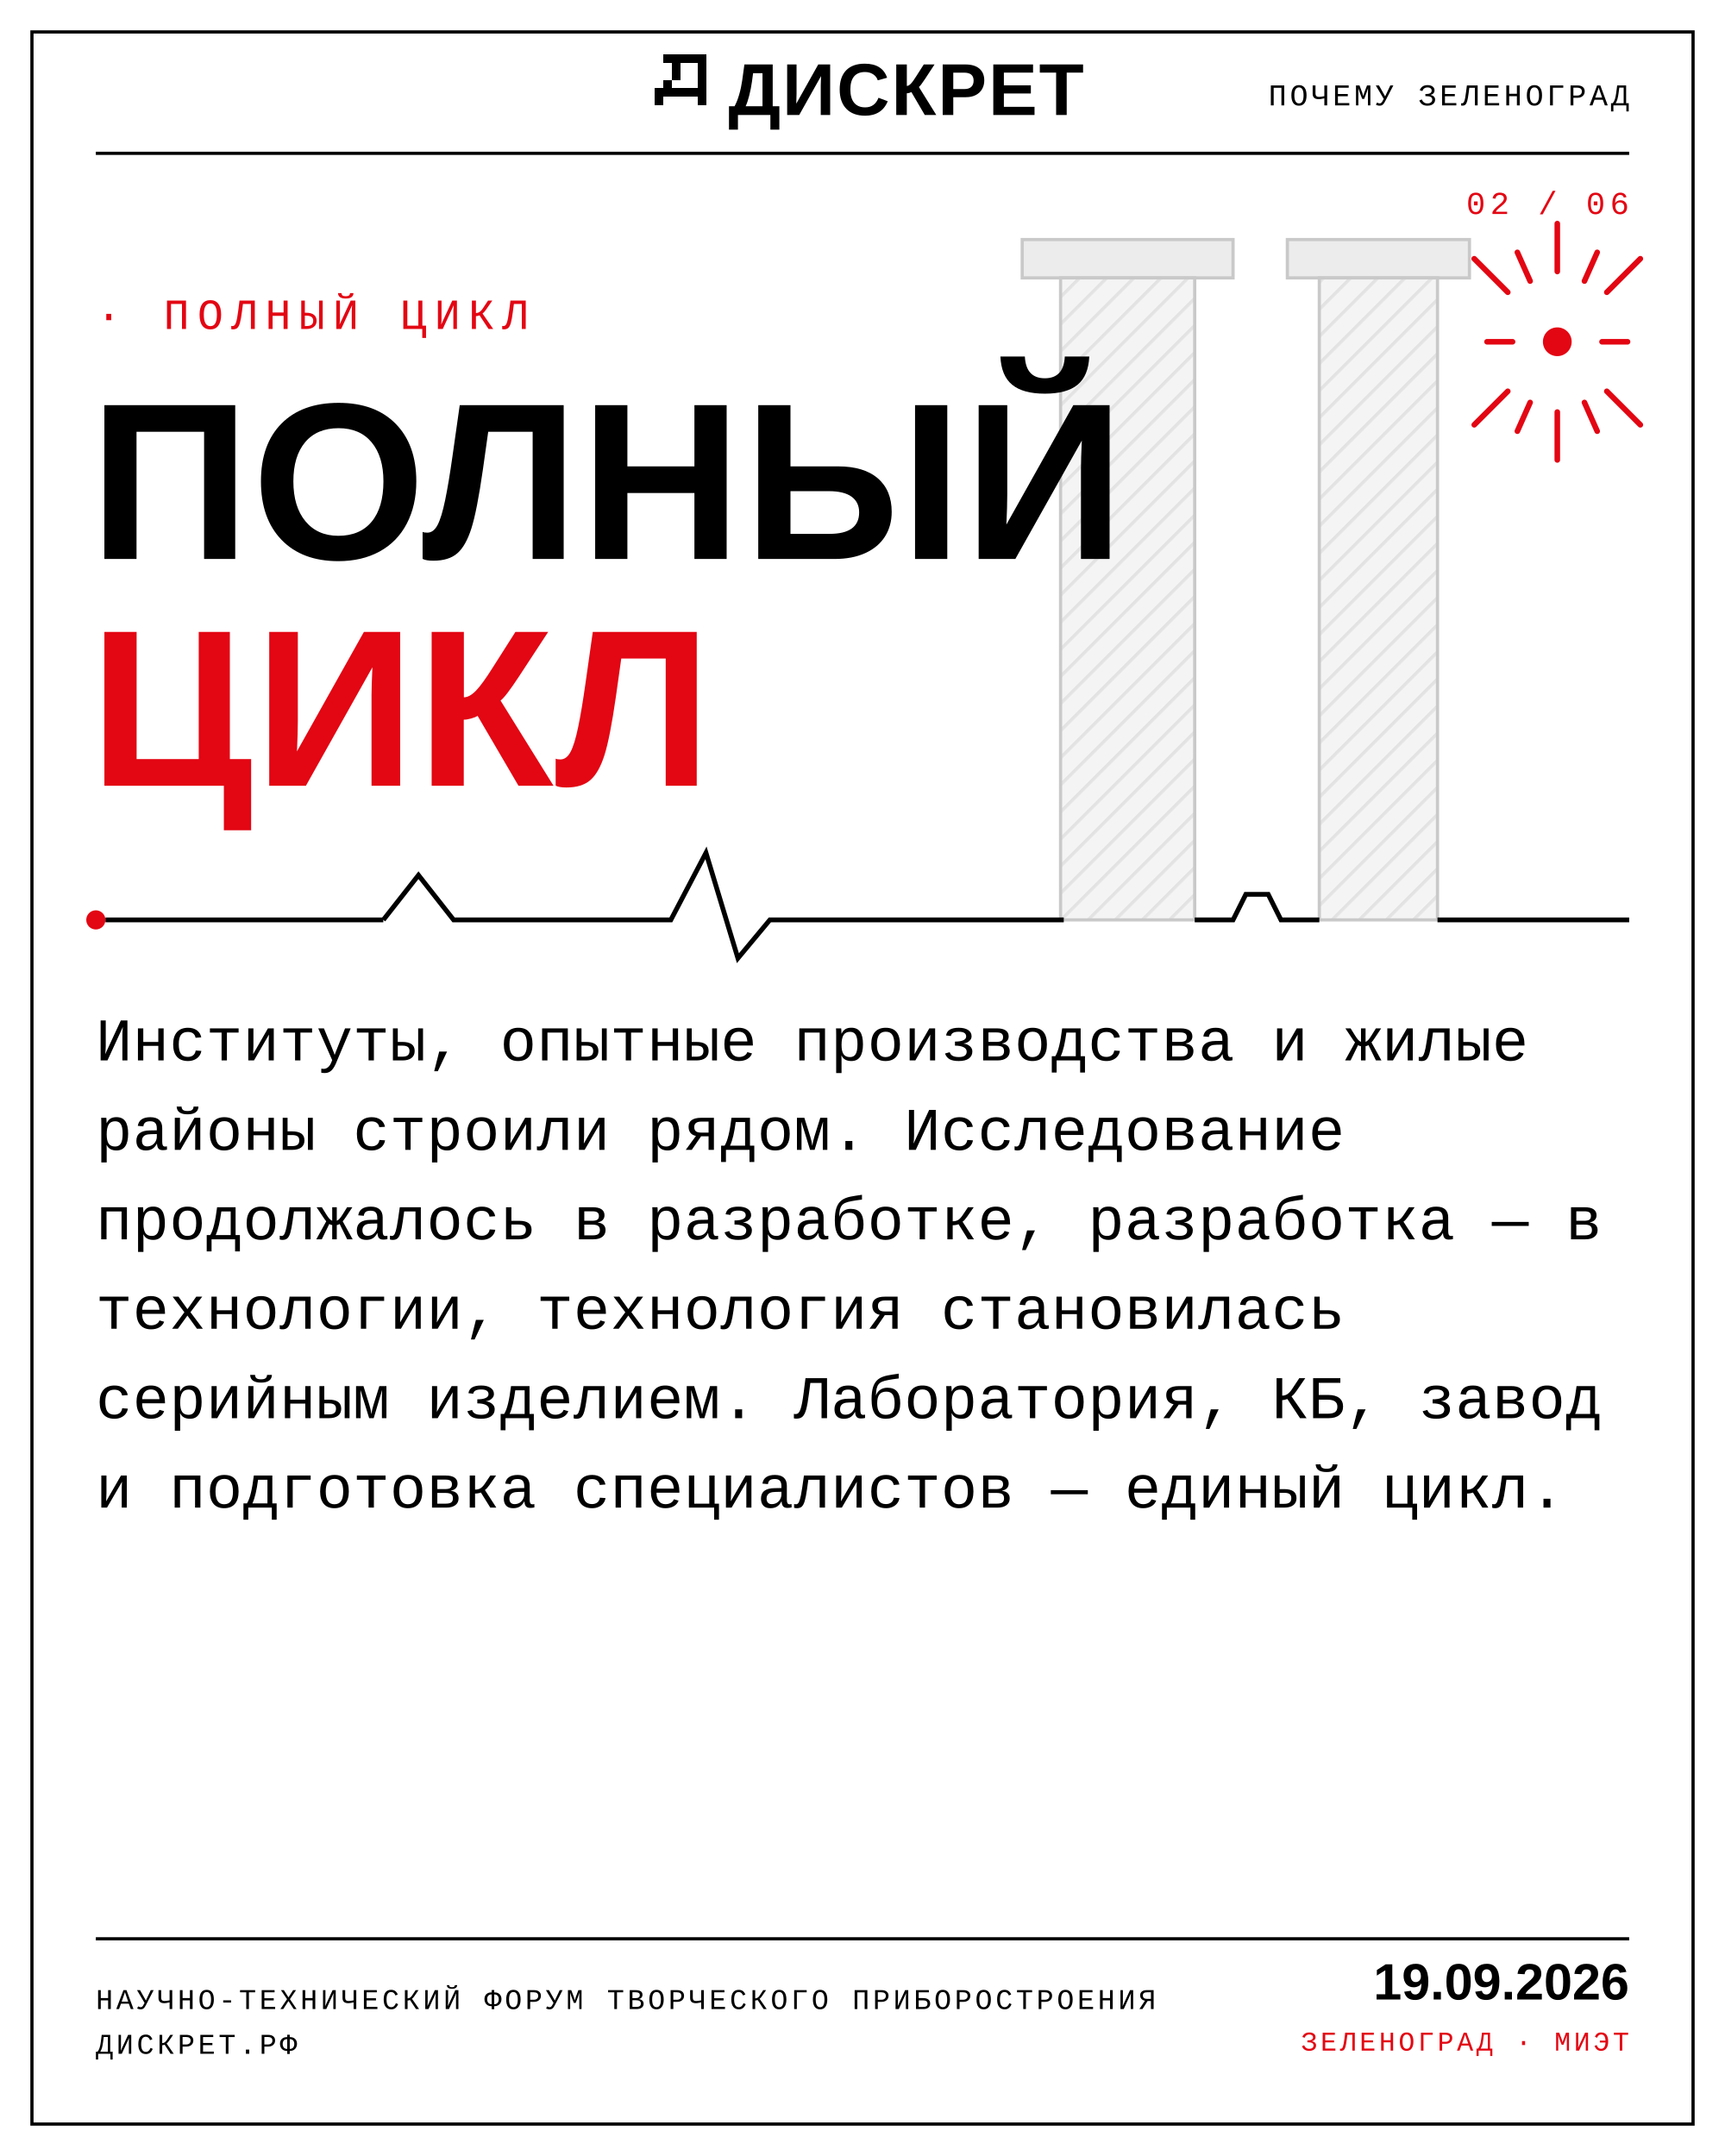
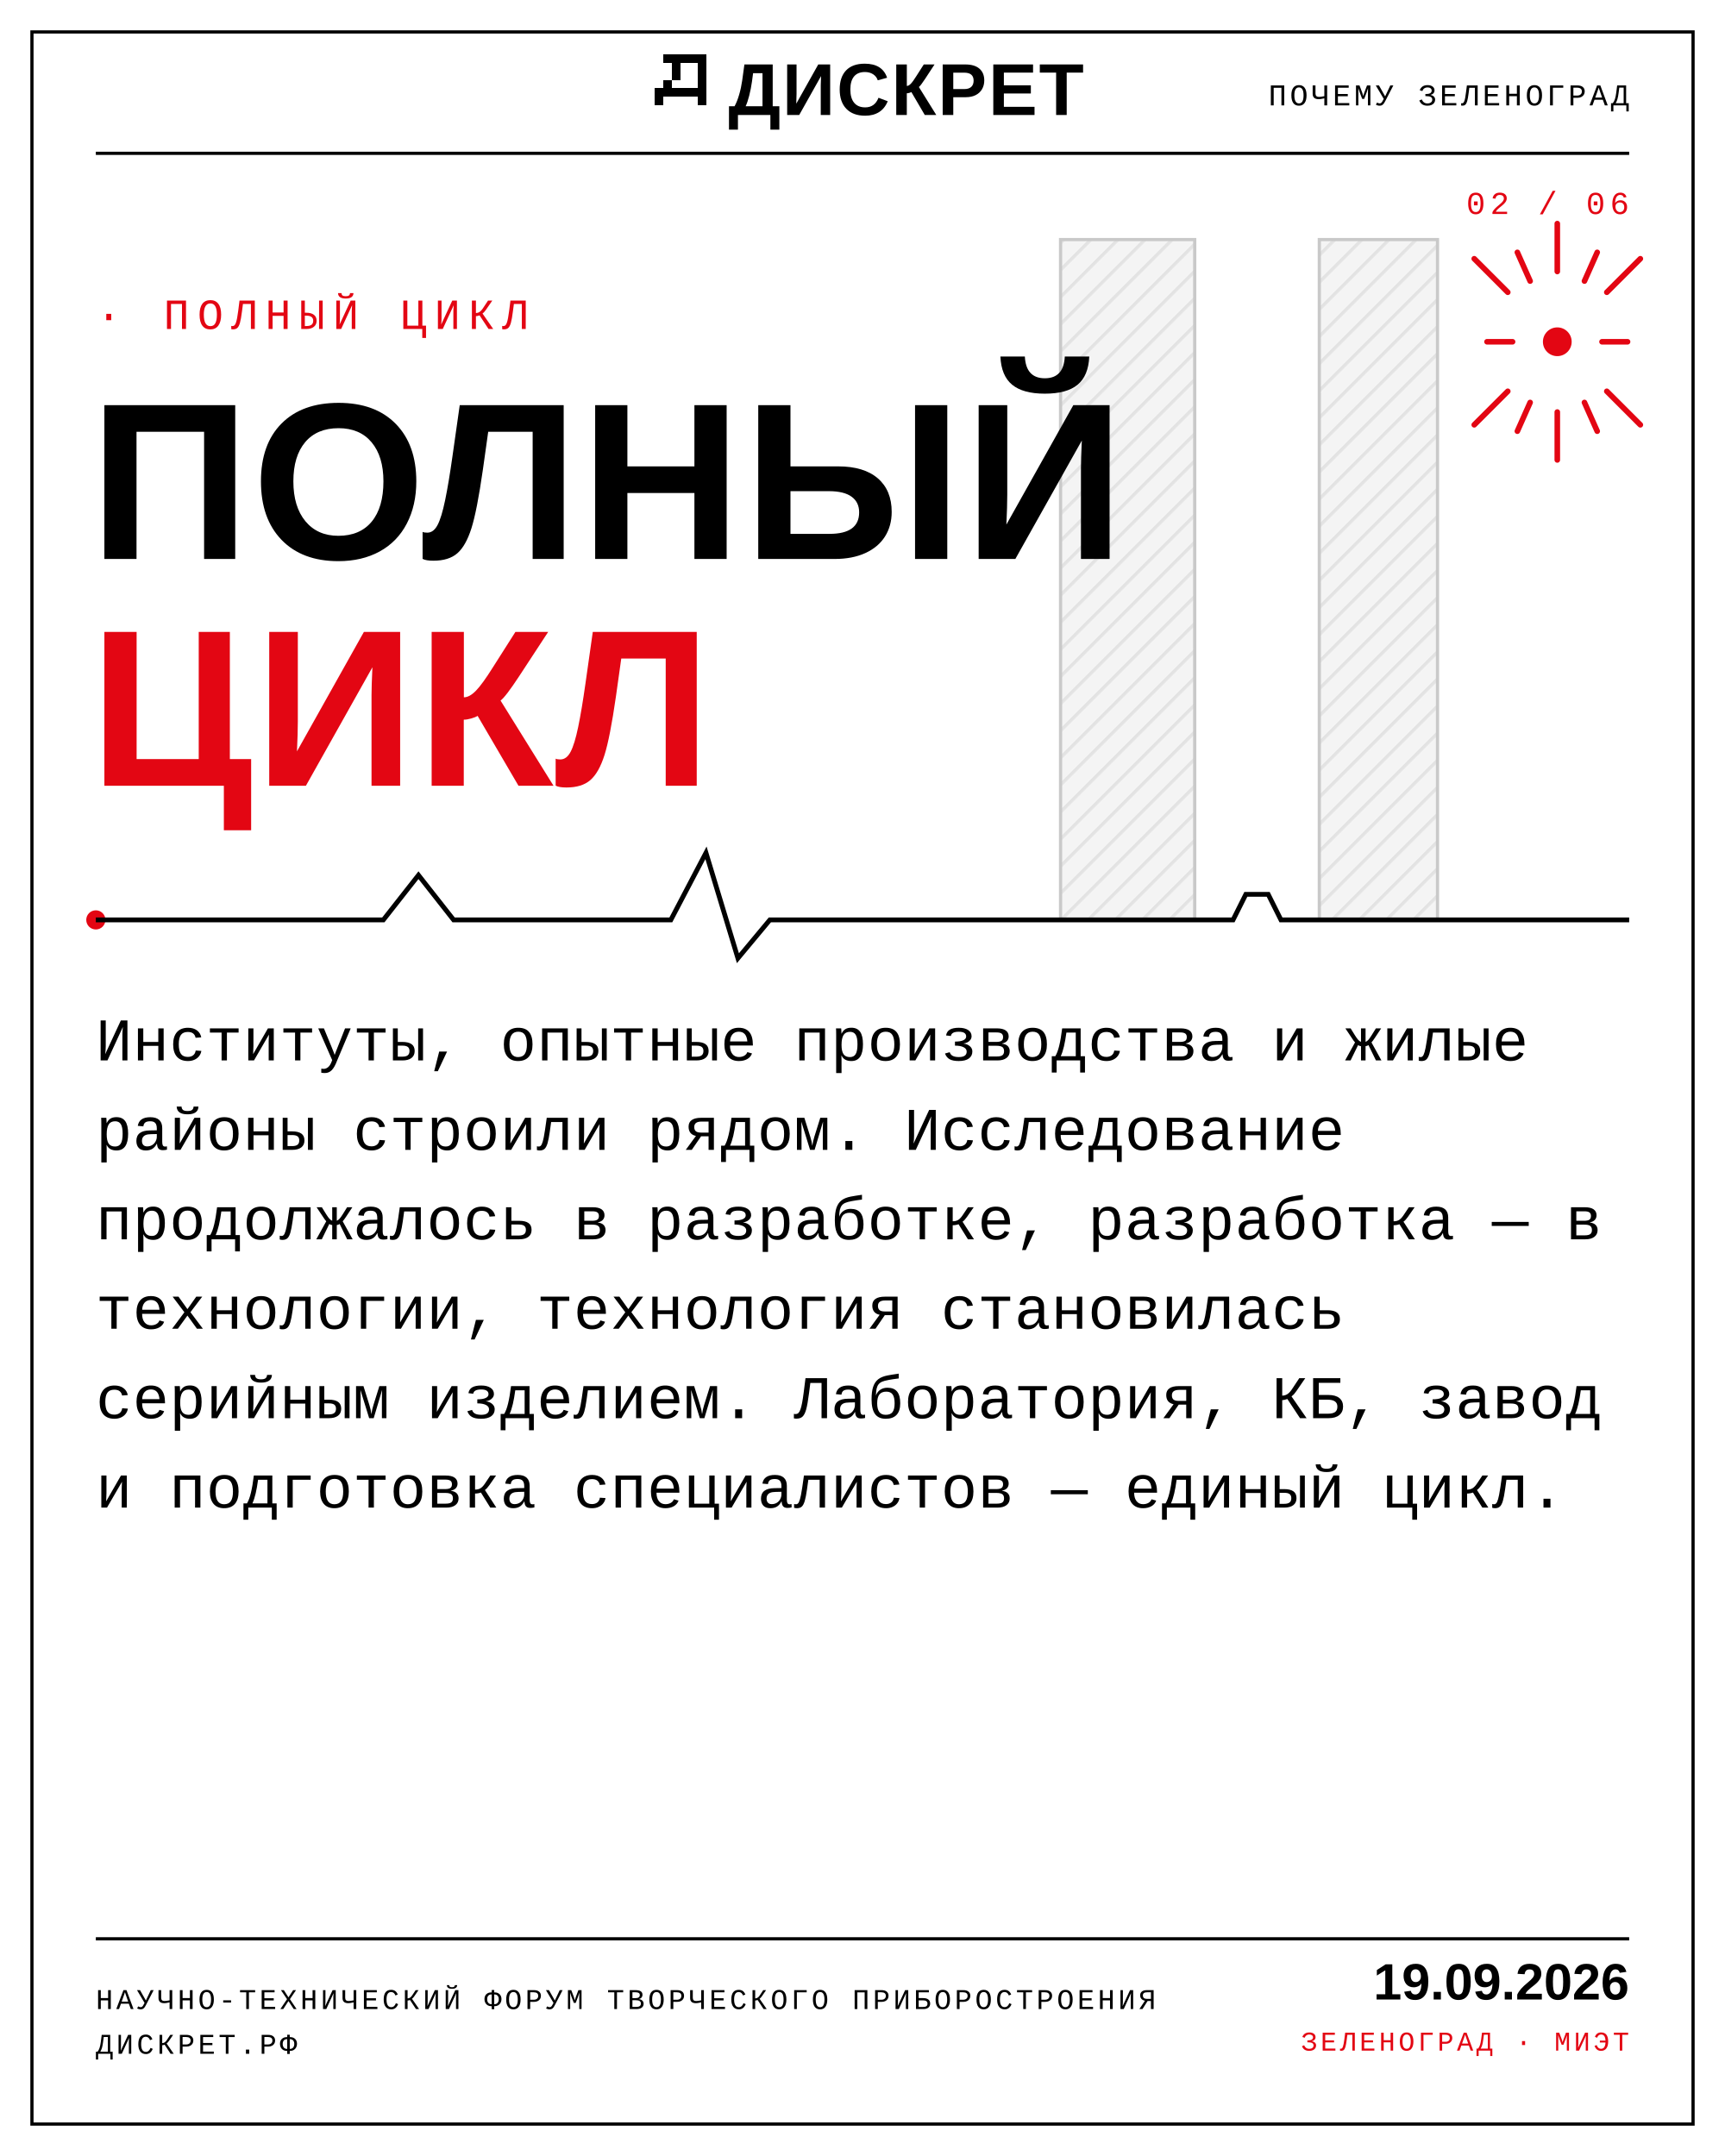
<svg xmlns="http://www.w3.org/2000/svg" width="1080" height="1350" viewBox="0 0 1080 1350" fill="none" font-family="'Arial Narrow','Helvetica Neue',Arial,sans-serif">
  <defs>
    <g id="logoD" shape-rendering="crispEdges" transform="scale(0.66667)">
      <rect x="10" y="0" width="2" height="12" />
      <rect x="2" y="0" width="8" height="2" />
      <rect x="4" y="2" width="2" height="4" />
      <rect x="2" y="6" width="2" height="2" />
      <rect x="0" y="8" width="12" height="2" />
      <rect x="0" y="10" width="2" height="2" />
    </g>
    <pattern id="th" width="12" height="12" patternTransform="rotate(45)" patternUnits="userSpaceOnUse">
      <rect width="12" height="12" fill="#f4f4f4" />
      <line x1="0" y1="0" x2="0" y2="12" stroke="#e3e3e3" stroke-width="4" />
    </pattern>
  </defs>
  <rect width="1080" height="1350" fill="#FFFFFF" />
  <rect x="20" y="20" width="1040" height="1310" fill="none" stroke="#000" stroke-width="2" />
  <use href="#logoD" fill="#000" transform="translate(410,34) scale(4.0)" />
  <text x="456" y="72" font-weight="800" font-size="46" letter-spacing="1" fill="#000">ДИСКРЕТ</text>
  <text x="1020" y="66" text-anchor="end" font-family="'Courier New',monospace" font-size="19" letter-spacing="2" fill="#000">ПОЧЕМУ ЗЕЛЕНОГРАД</text>
  <line x1="60" y1="96" x2="1020" y2="96" stroke="#000" stroke-width="2" />
  <text x="1020" y="134" text-anchor="end" font-family="'Courier New',monospace" font-size="20" letter-spacing="3" fill="#E30613">02 / 06</text>
  <g stroke="#c9c9c9" stroke-width="2">
-     <rect x="640" y="150" width="132" height="24" fill="#ececec" />
-     <rect x="664" y="174" width="84" height="402" fill="url(#th)" />
-     <rect x="806" y="150" width="114" height="24" fill="#ececec" />
-     <rect x="826" y="174" width="74" height="402" fill="url(#th)" />
+     <rect x="664" y="150" width="84" height="426" fill="url(#th)" />
+     <rect x="826" y="150" width="74" height="426" fill="url(#th)" />
  </g>
  <g stroke="#E30613" stroke-width="3.5" stroke-linecap="round">
    <line x1="975" y1="170" x2="975" y2="140" />
    <line x1="975" y1="258" x2="975" y2="288" />
    <line x1="931" y1="214" x2="947" y2="214" />
    <line x1="1003" y1="214" x2="1019" y2="214" />
    <line x1="944" y1="183" x2="923" y2="162" />
    <line x1="1006" y1="183" x2="1027" y2="162" />
    <line x1="944" y1="245" x2="923" y2="266" />
    <line x1="1006" y1="245" x2="1027" y2="266" />
    <line x1="958" y1="176" x2="950" y2="158" />
    <line x1="992" y1="176" x2="1000" y2="158" />
    <line x1="958" y1="252" x2="950" y2="270" />
    <line x1="992" y1="252" x2="1000" y2="270" />
  </g>
  <circle cx="975" cy="214" r="9" fill="#E30613" />
  <text x="60" y="206" font-family="'Courier New',monospace" font-size="27" letter-spacing="5" fill="#E30613">· ПОЛНЫЙ ЦИКЛ</text>
  <text x="56" y="350" font-weight="800" font-size="140" letter-spacing="1" fill="#000">ПОЛНЫЙ</text>
  <text x="56" y="492" font-weight="800" font-size="140" letter-spacing="1" fill="#E30613">ЦИКЛ</text>
  <circle cx="60" cy="576" r="6" fill="#E30613" />
-   <g stroke="#000" stroke-width="3" fill="none">
-     <line x1="66" y1="576" x2="240" y2="576" />
-     <polyline points="240,576 262,548 284,576 420,576 442,534 462,600 482,576 666,576" />
-     <polyline points="748,576 772,576 780,560 794,560 802,576 826,576" />
-     <line x1="900" y1="576" x2="1020" y2="576" />
-   </g>
+   <polyline points="60,576 240,576 262,548 284,576 420,576 442,534 462,600 482,576 772,576 780,560 794,560 802,576 1020,576" fill="none" stroke="#000" stroke-width="3" />
  <text x="60" y="664" font-family="'Courier New',monospace" font-size="38" letter-spacing="0.2" fill="#000">Институты, опытные производства и жилые</text>
  <text x="60" y="720" font-family="'Courier New',monospace" font-size="38" letter-spacing="0.2" fill="#000">районы строили рядом. Исследование</text>
  <text x="60" y="776" font-family="'Courier New',monospace" font-size="38" letter-spacing="0.2" fill="#000">продолжалось в разработке, разработка — в</text>
  <text x="60" y="832" font-family="'Courier New',monospace" font-size="38" letter-spacing="0.2" fill="#000">технологии, технология становилась</text>
  <text x="60" y="888" font-family="'Courier New',monospace" font-size="38" letter-spacing="0.2" fill="#000">серийным изделием. Лаборатория, КБ, завод</text>
  <text x="60" y="944" font-family="'Courier New',monospace" font-size="38" letter-spacing="0.2" fill="#000">и подготовка специалистов — единый цикл.</text>
  <line x1="60" y1="1214" x2="1020" y2="1214" stroke="#000" stroke-width="2" />
  <text x="60" y="1258" font-family="'Courier New',monospace" font-size="18" letter-spacing="2" fill="#000">НАУЧНО-ТЕХНИЧЕСКИЙ ФОРУМ ТВОРЧЕСКОГО ПРИБОРОСТРОЕНИЯ</text>
  <text x="60" y="1286" font-family="'Courier New',monospace" font-size="18" letter-spacing="2" fill="#000">ДИСКРЕТ.РФ</text>
  <text x="1020" y="1252" text-anchor="end" font-weight="800" font-size="32" fill="#000">19.09.2026</text>
  <text x="1020" y="1284" text-anchor="end" font-family="'Courier New',monospace" font-size="17" letter-spacing="2" fill="#E30613">ЗЕЛЕНОГРАД · МИЭТ</text>
</svg>
